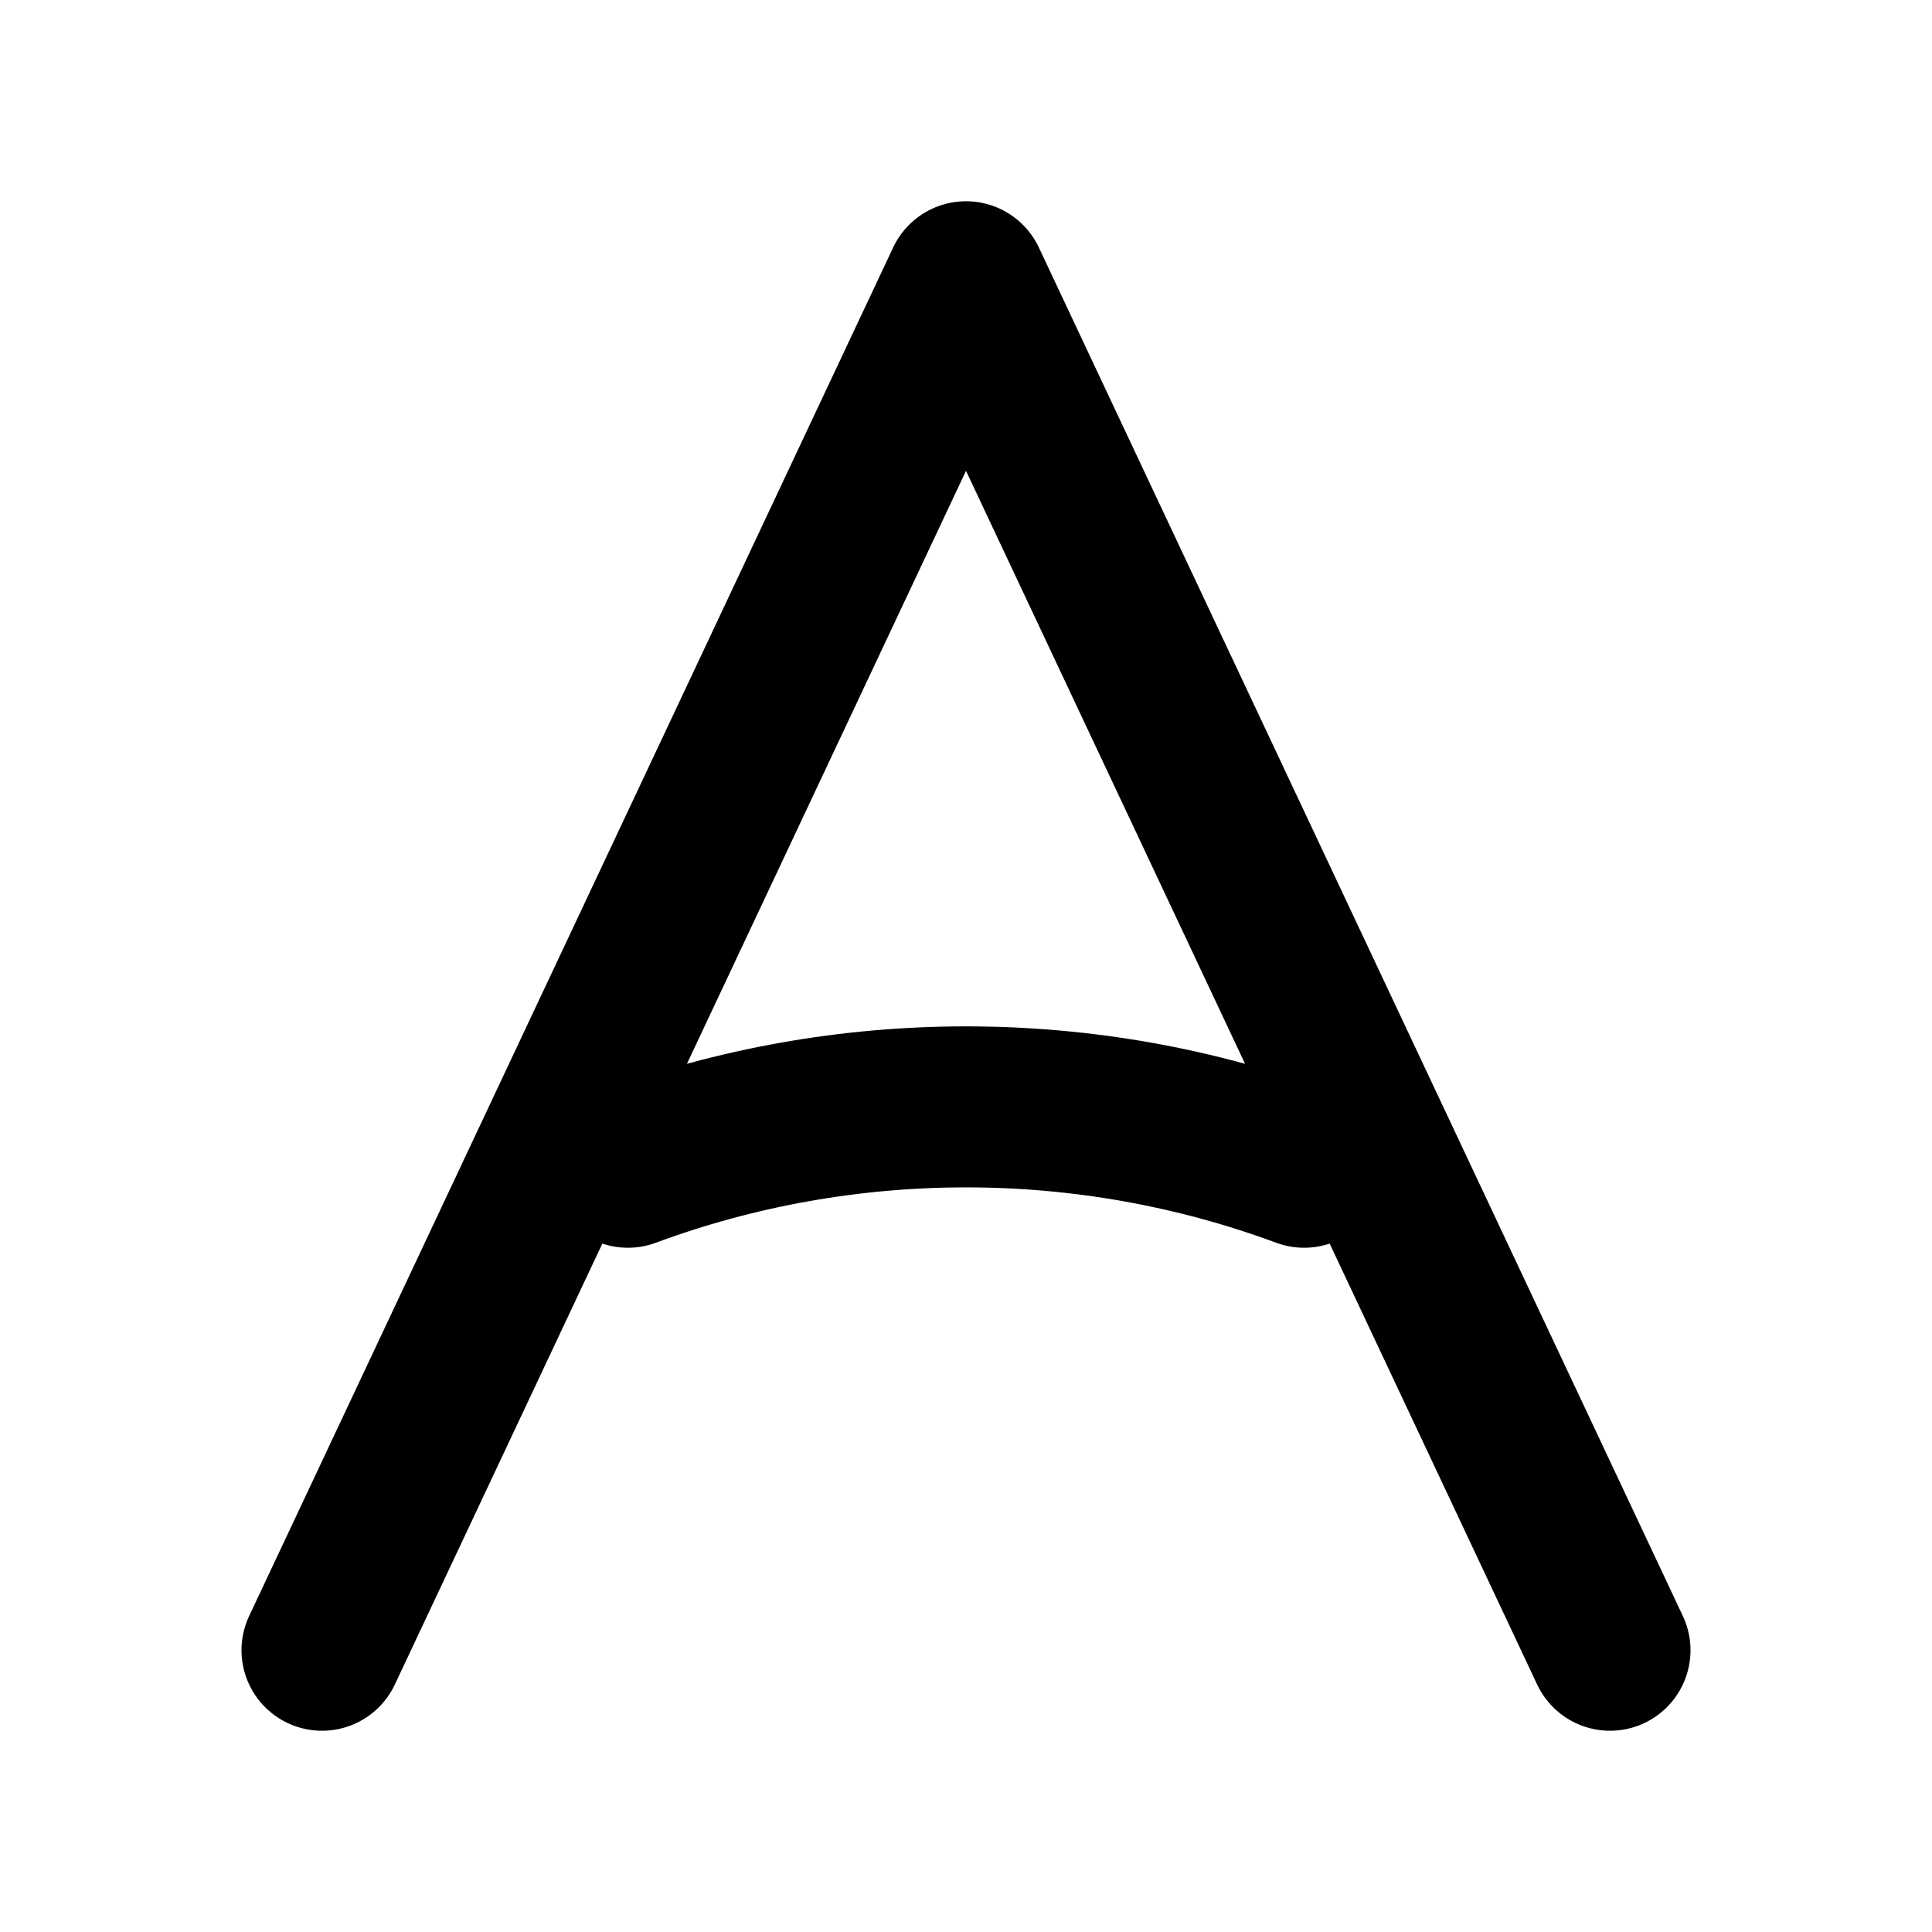
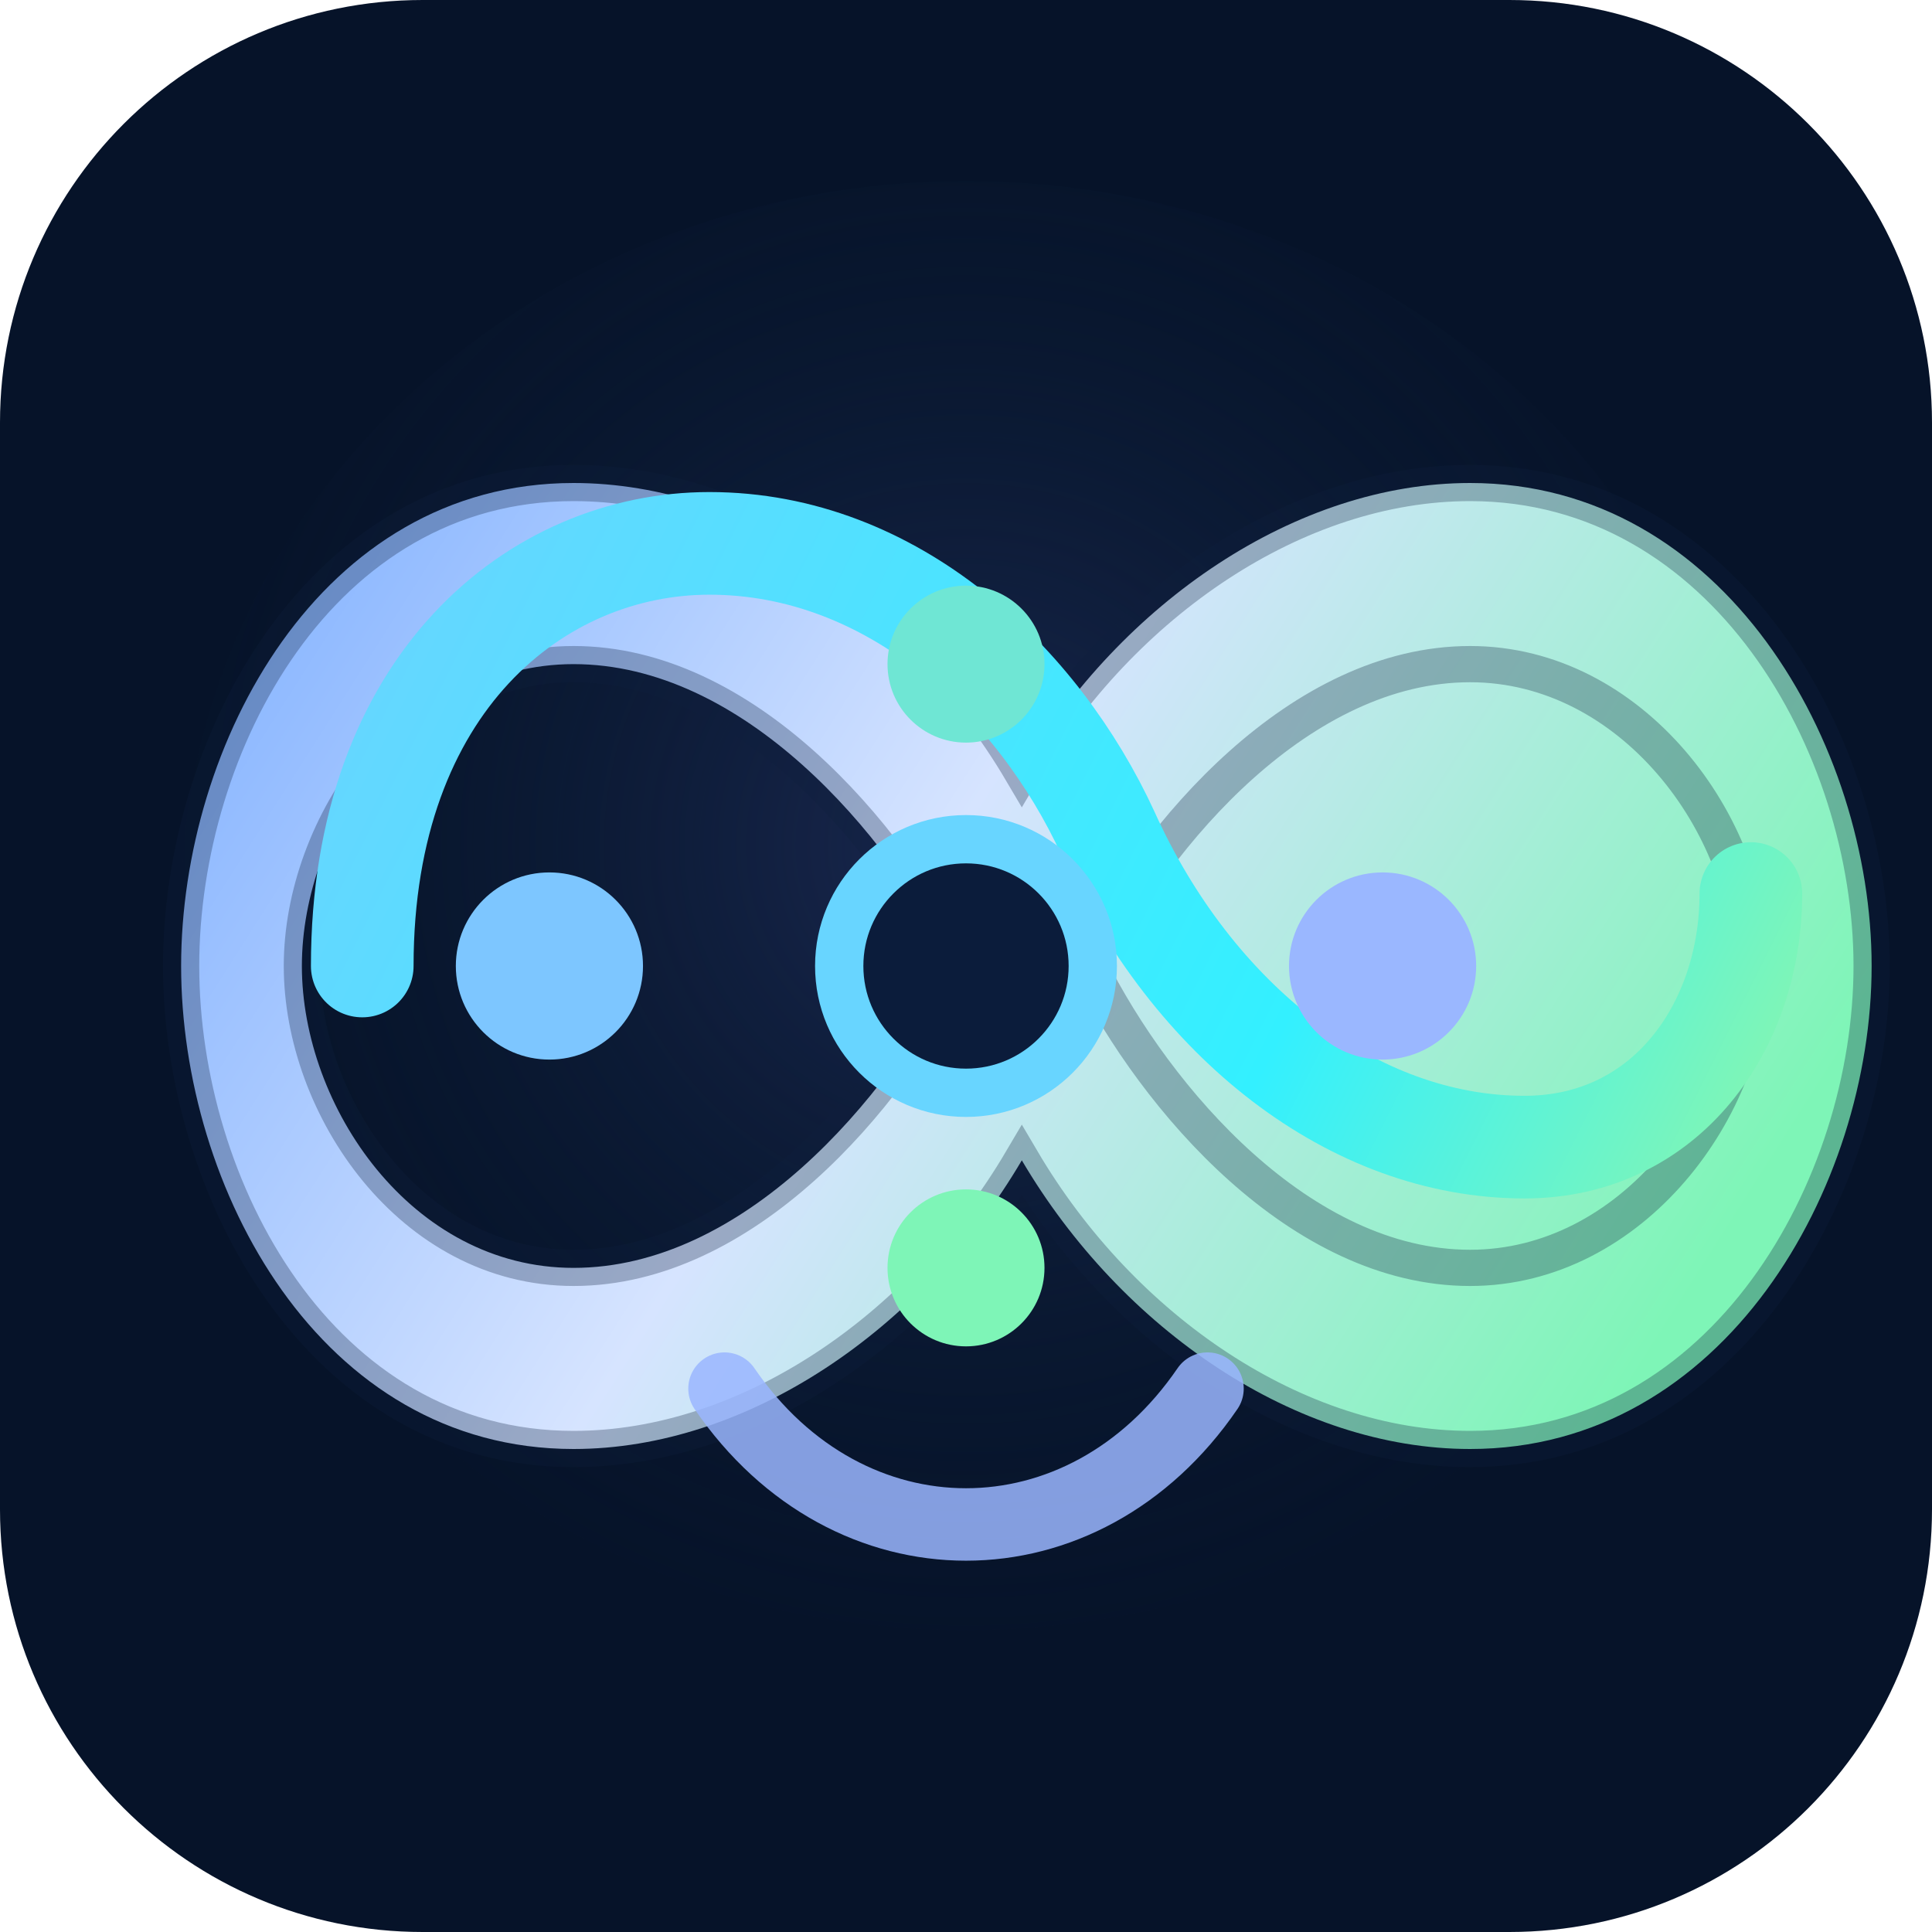
- <svg xmlns="http://www.w3.org/2000/svg" viewBox="0 0 24 24" role="img" aria-label="Artifically favicon">
-   <g stroke="currentColor" fill="none" stroke-linecap="round" stroke-linejoin="round">
-     <path d="M4 20.5 L12 3.5 L20 20.5" stroke-width="2" />
-     <path d="M7.8 14.5 C 10.5 13.5, 13.5 13.5, 16.2 14.5" stroke-width="2" />
-   </g>
+ <svg xmlns="http://www.w3.org/2000/svg" viewBox="0 0 64 64" role="img" aria-label="Artifically infinity favicon">
+   <defs>
+     <radialGradient id="favicon-halo" cx="32" cy="28" r="30" gradientUnits="userSpaceOnUse">
+       <stop offset="0" stop-color="#1c2a54" stop-opacity="0.9" />
+       <stop offset="0.55" stop-color="#10213f" stop-opacity="0.35" />
+       <stop offset="1" stop-color="#061329" stop-opacity="0" />
+     </radialGradient>
+     <linearGradient id="favicon-loop" x1="10" y1="18" x2="54" y2="46" gradientUnits="userSpaceOnUse">
+       <stop offset="0" stop-color="#8bb7ff" />
+       <stop offset="0.45" stop-color="#d6e4ff" />
+       <stop offset="1" stop-color="#7ef5b7" />
+     </linearGradient>
+     <linearGradient id="favicon-flow" x1="12" y1="18" x2="56" y2="40" gradientUnits="userSpaceOnUse">
+       <stop offset="0" stop-color="#68d5ff" />
+       <stop offset="0.7" stop-color="#33f0ff" />
+       <stop offset="1" stop-color="#7ef5b7" />
+     </linearGradient>
+   </defs>
+   <rect width="64" height="64" rx="14" fill="#061329" />
+   <ellipse cx="32" cy="30" rx="26" ry="24" fill="url(#favicon-halo)" />
+   <path d="M19 16C10.574 16 6 24.681 6 32C6 39.319 10.574 48 19 48C24.754 48 30.54 44.056 33.849 38.437C37.158 44.056 42.945 48 48.698 48C57.126 48 62 39.319 62 32C62 24.681 57.126 16 48.698 16C42.945 16 37.158 19.945 33.849 25.563C30.54 19.945 24.754 16 19 16ZM19 22C24.598 22 29.386 27.546 31.621 32C29.386 36.454 24.598 42 19 42C13.627 42 10 36.651 10 32C10 27.349 13.627 22 19 22ZM48.698 22C43.101 22 38.312 27.546 36.078 32C38.312 36.454 43.101 42 48.698 42C54.071 42 58 36.651 58 32C58 27.349 54.071 22 48.698 22Z" fill="url(#favicon-loop)" stroke="#0f1f3e" stroke-opacity="0.3" stroke-width="1.2" />
+   <path d="M12 32C12 22.6 17.8 18 23.5 18C29.6 18 34.4 22.6 36.7 27.6C39.5 33.8 44.8 38 50.5 38C55.2 38 58 34 58 29.6" fill="none" stroke="url(#favicon-flow)" stroke-width="3.4" stroke-linecap="round" stroke-linejoin="round" />
+   <path d="M24 46C28.1 52 35.9 52 40 46" fill="none" stroke="#9ab6ff" stroke-opacity="0.85" stroke-width="2.4" stroke-linecap="round" />
+   <circle cx="18.2" cy="32" r="3.1" fill="#7dc6ff" />
+   <circle cx="32" cy="22" r="2.6" fill="#6fe6d4" />
+   <circle cx="45.8" cy="32" r="3.1" fill="#9ab7ff" />
+   <circle cx="32" cy="42" r="2.6" fill="#7ef5b7" />
+   <circle cx="32" cy="32" r="4.2" fill="#0b1c3b" stroke="#68d5ff" stroke-width="1.6" />
</svg>
